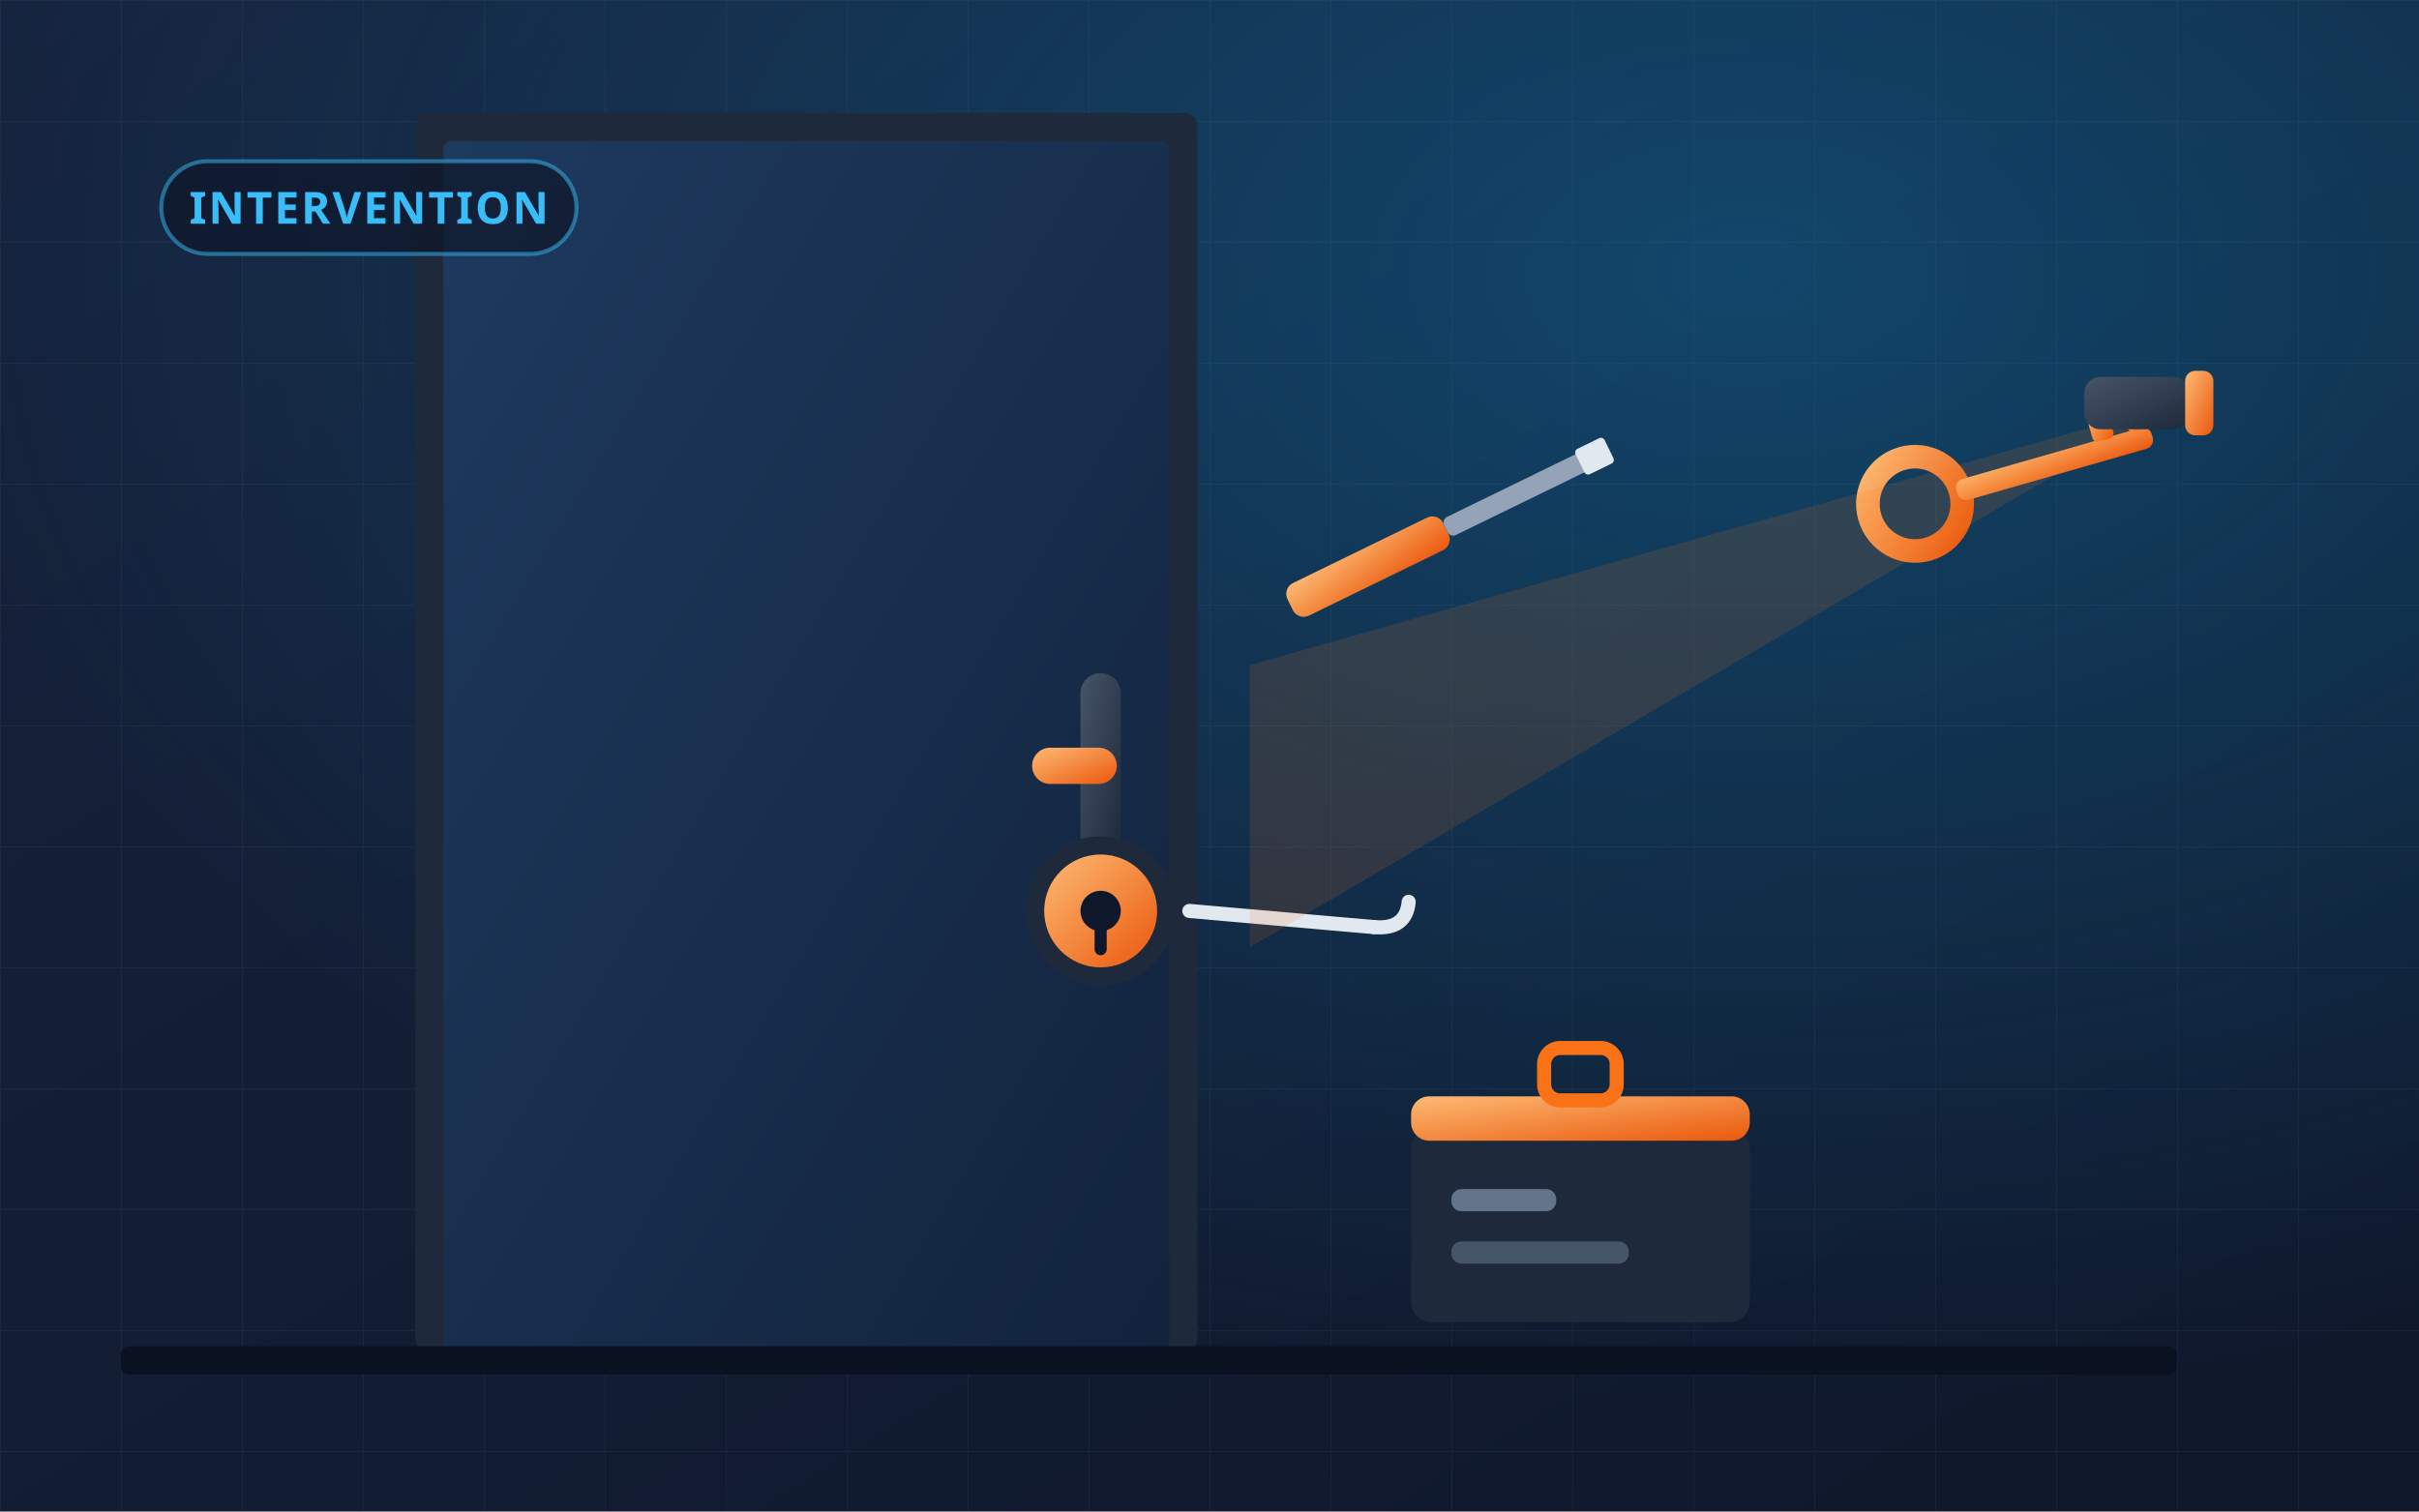
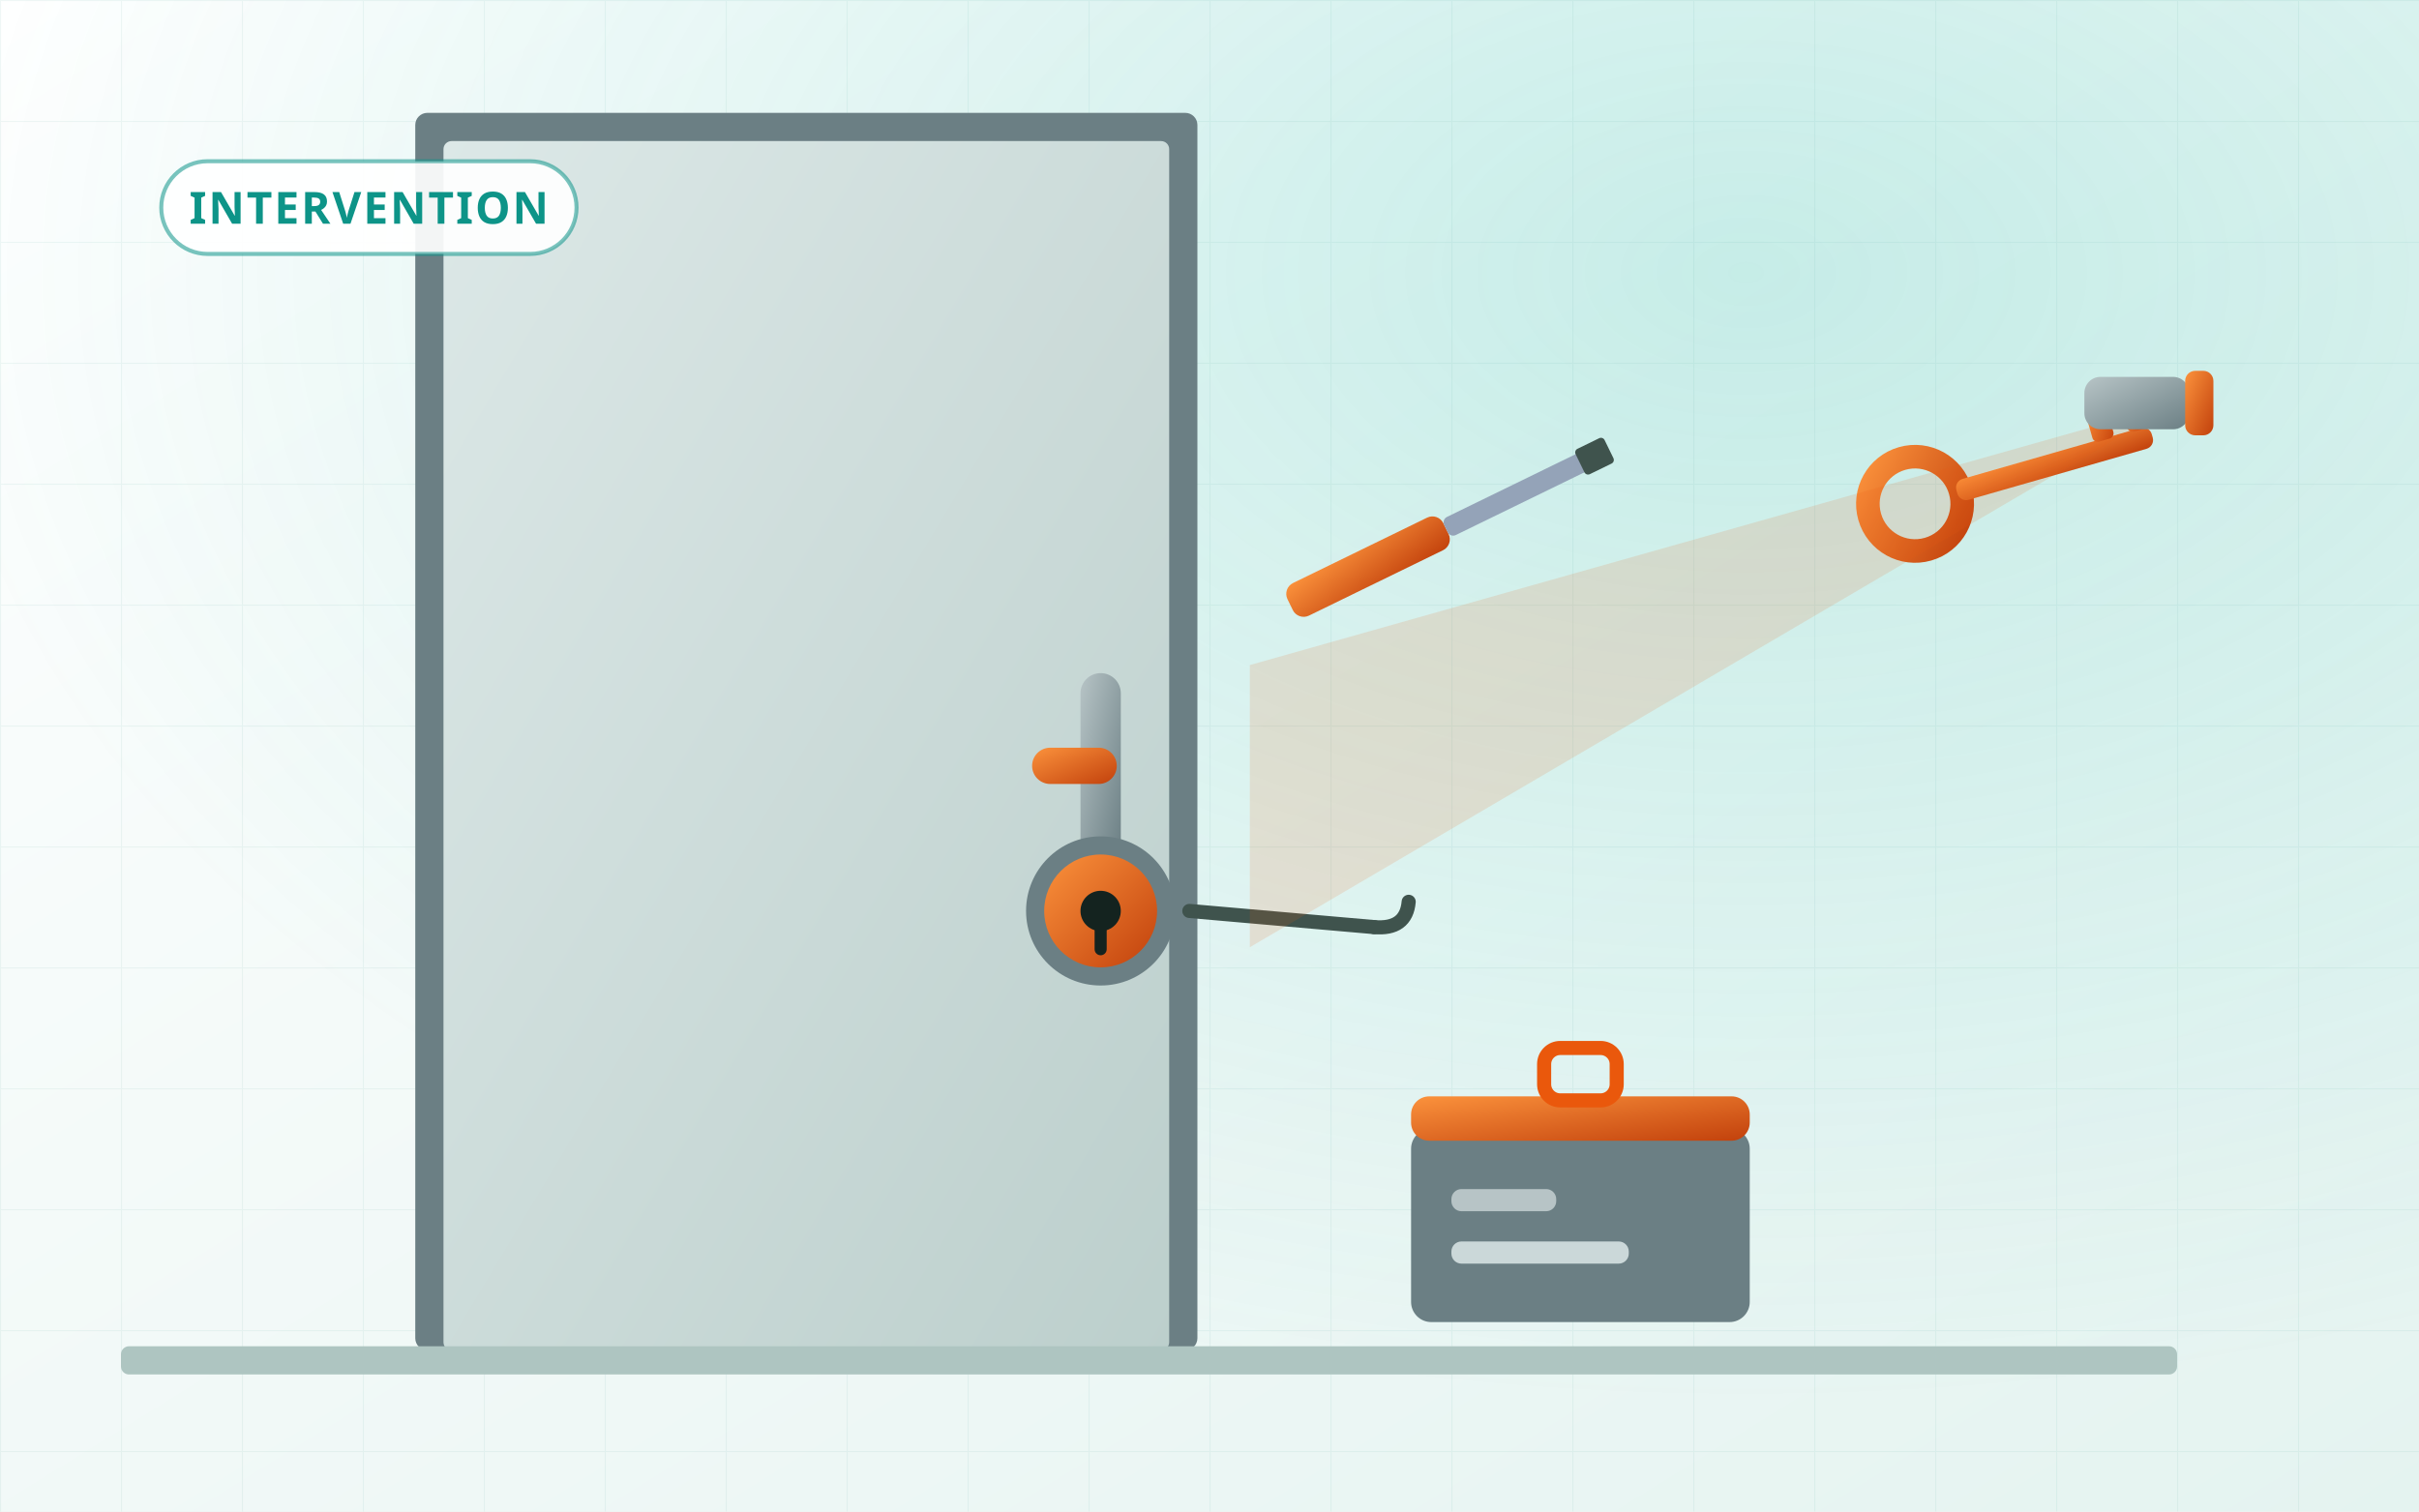
<svg xmlns="http://www.w3.org/2000/svg" viewBox="0 0 1200 750" width="1200" height="750" role="img" aria-label="Technicien serrurier au travail sur une porte, outils et matériel de sécurité">
  <defs>
    <linearGradient id="fond" x1="0" y1="0" x2="1" y2="1">
-       <stop offset="0" stop-color="#16233D" />
-       <stop offset="1" stop-color="#0F172A" />
+       <stop offset="0" stop-color="#FFFFFF" />
+       <stop offset="1" stop-color="#E4F3F0" />
    </linearGradient>
    <radialGradient id="halo" cx="0.72" cy="0.18" r="0.75">
-       <stop offset="0" stop-color="#0EA5E9" stop-opacity="0.30" />
-       <stop offset="1" stop-color="#0EA5E9" stop-opacity="0" />
+       <stop offset="0" stop-color="#14B8A6" stop-opacity="0.20" />
+       <stop offset="1" stop-color="#14B8A6" stop-opacity="0" />
    </radialGradient>
    <linearGradient id="acier" x1="0" y1="0" x2="1" y2="1">
-       <stop offset="0" stop-color="#475569" />
-       <stop offset="1" stop-color="#1E293B" />
+       <stop offset="0" stop-color="#B7C4C6" />
+       <stop offset="1" stop-color="#6B7F84" />
    </linearGradient>
    <linearGradient id="cuivre" x1="0" y1="0" x2="1" y2="1">
-       <stop offset="0" stop-color="#FDBA74" />
-       <stop offset="1" stop-color="#EA580C" />
+       <stop offset="0" stop-color="#FB923C" />
+       <stop offset="1" stop-color="#C2410C" />
    </linearGradient>
    <linearGradient id="porte" x1="0" y1="0" x2="1" y2="1">
-       <stop offset="0" stop-color="#1E3A5F" />
-       <stop offset="1" stop-color="#12233C" />
+       <stop offset="0" stop-color="#DCE8E7" />
+       <stop offset="1" stop-color="#BCCFCC" />
    </linearGradient>
    <pattern id="grille" width="60" height="60" patternUnits="userSpaceOnUse">
-       <path d="M60 0H0V60" fill="none" stroke="#ffffff" stroke-opacity="0.04" stroke-width="1" />
+       <path d="M60 0H0V60" fill="none" stroke="#0F766E" stroke-opacity="0.06" stroke-width="1" />
    </pattern>
  </defs>
  <rect width="1200" height="750" fill="url(#fond)" />
  <rect width="1200" height="750" fill="url(#grille)" />
  <rect width="1200" height="750" fill="url(#halo)" />
-   <rect x="206" y="56" width="388" height="614" rx="6" fill="#1E293B" />
+   <rect x="206" y="56" width="388" height="614" rx="6" fill="#6B7F84" />
  <g>
    <rect x="220" y="70" width="360" height="600" rx="4" fill="url(#porte)" />
  </g>
  <rect x="536" y="334" width="20" height="92" rx="10" fill="url(#acier)" />
  <rect x="512" y="371" width="42" height="18" rx="9" fill="url(#cuivre)" />
-   <circle cx="546" cy="452" r="37" fill="#1E293B" />
+   <circle cx="546" cy="452" r="37" fill="#6B7F84" />
  <circle cx="546" cy="452" r="28" fill="url(#cuivre)" />
-   <circle cx="546" cy="452" r="10" fill="#0F172A" />
-   <rect x="543" y="452" width="6" height="22" rx="3" fill="#0F172A" />
-   <g transform="translate(590 452) rotate(5)" fill="none" stroke="#E2E8F0" stroke-width="7" stroke-linecap="round">
+   <circle cx="546" cy="452" r="10" fill="#14231F" />
+   <rect x="543" y="452" width="6" height="22" rx="3" fill="#14231F" />
+   <g transform="translate(590 452) rotate(5)" fill="none" stroke="#3F534D" stroke-width="7" stroke-linecap="round">
    <path d="M0 0 H92" />
    <path d="M92 0 q16 0 16 -14" />
  </g>
  <g transform="translate(640 300) rotate(-26)">
    <rect x="0" y="-9" width="86" height="18" rx="6" fill="url(#cuivre)" />
    <rect x="86" y="-5" width="80" height="10" rx="3" fill="#94A3B8" />
-     <rect x="160" y="-7" width="16" height="14" rx="2" fill="#E2E8F0" />
+     <rect x="160" y="-7" width="16" height="14" rx="2" fill="#3F534D" />
  </g>
  <g transform="translate(700 560)">
-     <rect x="0" y="0" width="168" height="96" rx="10" fill="#1E293B" />
+     <rect x="0" y="0" width="168" height="96" rx="10" fill="#6B7F84" />
    <rect x="0" y="-16" width="168" height="22" rx="9" fill="url(#cuivre)" />
-     <rect x="66" y="-40" width="36" height="26" rx="8" fill="none" stroke="#F97316" stroke-width="7" />
-     <rect x="20" y="30" width="52" height="11" rx="5" fill="#64748B" />
-     <rect x="20" y="56" width="88" height="11" rx="5" fill="#475569" />
+     <rect x="66" y="-40" width="36" height="26" rx="8" fill="none" stroke="#EA580C" stroke-width="7" />
+     <rect x="20" y="30" width="52" height="11" rx="5" fill="#B7C4C6" />
+     <rect x="20" y="56" width="88" height="11" rx="5" fill="#CBD8D9" />
  </g>
  <g transform="translate(950 250) rotate(-16) scale(0.9)">
    <circle cx="0" cy="0" r="26" fill="none" stroke="url(#cuivre)" stroke-width="13" />
    <rect x="24" y="-6" width="112" height="12" rx="5" fill="url(#cuivre)" />
    <rect x="104" y="-22" width="12" height="17" rx="3" fill="url(#cuivre)" />
    <rect x="124" y="-26" width="12" height="21" rx="3" fill="url(#cuivre)" />
  </g>
-   <path d="M1080 200 L620 330 L620 470 Z" fill="#F97316" opacity="0.14" />
+   <path d="M1080 200 L620 330 L620 470 Z" fill="#EA580C" opacity="0.14" />
  <rect x="1034" y="187" width="52" height="26" rx="8" fill="url(#acier)" />
  <rect x="1084" y="184" width="14" height="32" rx="5" fill="url(#cuivre)" />
  <g transform="translate(80 80)">
-     <rect x="0" y="0" width="206" height="46" rx="23" fill="#0F172A" fill-opacity="0.72" stroke="#38BDF8" stroke-opacity="0.5" stroke-width="2" />
-     <text x="103" y="31" text-anchor="middle" fill="#38BDF8" font-family="system-ui,sans-serif" font-size="22" font-weight="700" letter-spacing="1">INTERVENTION</text>
+     <rect x="0" y="0" width="206" height="46" rx="23" fill="#FFFFFF" fill-opacity="0.92" stroke="#0D9488" stroke-opacity="0.55" stroke-width="2" />
+     <text x="103" y="31" text-anchor="middle" fill="#0D9488" font-family="system-ui,sans-serif" font-size="22" font-weight="700" letter-spacing="1">INTERVENTION</text>
  </g>
-   <rect x="60" y="668" width="1020" height="14" rx="4" fill="#0A1120" />
+   <rect x="60" y="668" width="1020" height="14" rx="4" fill="#AEC5C1" />
</svg>
